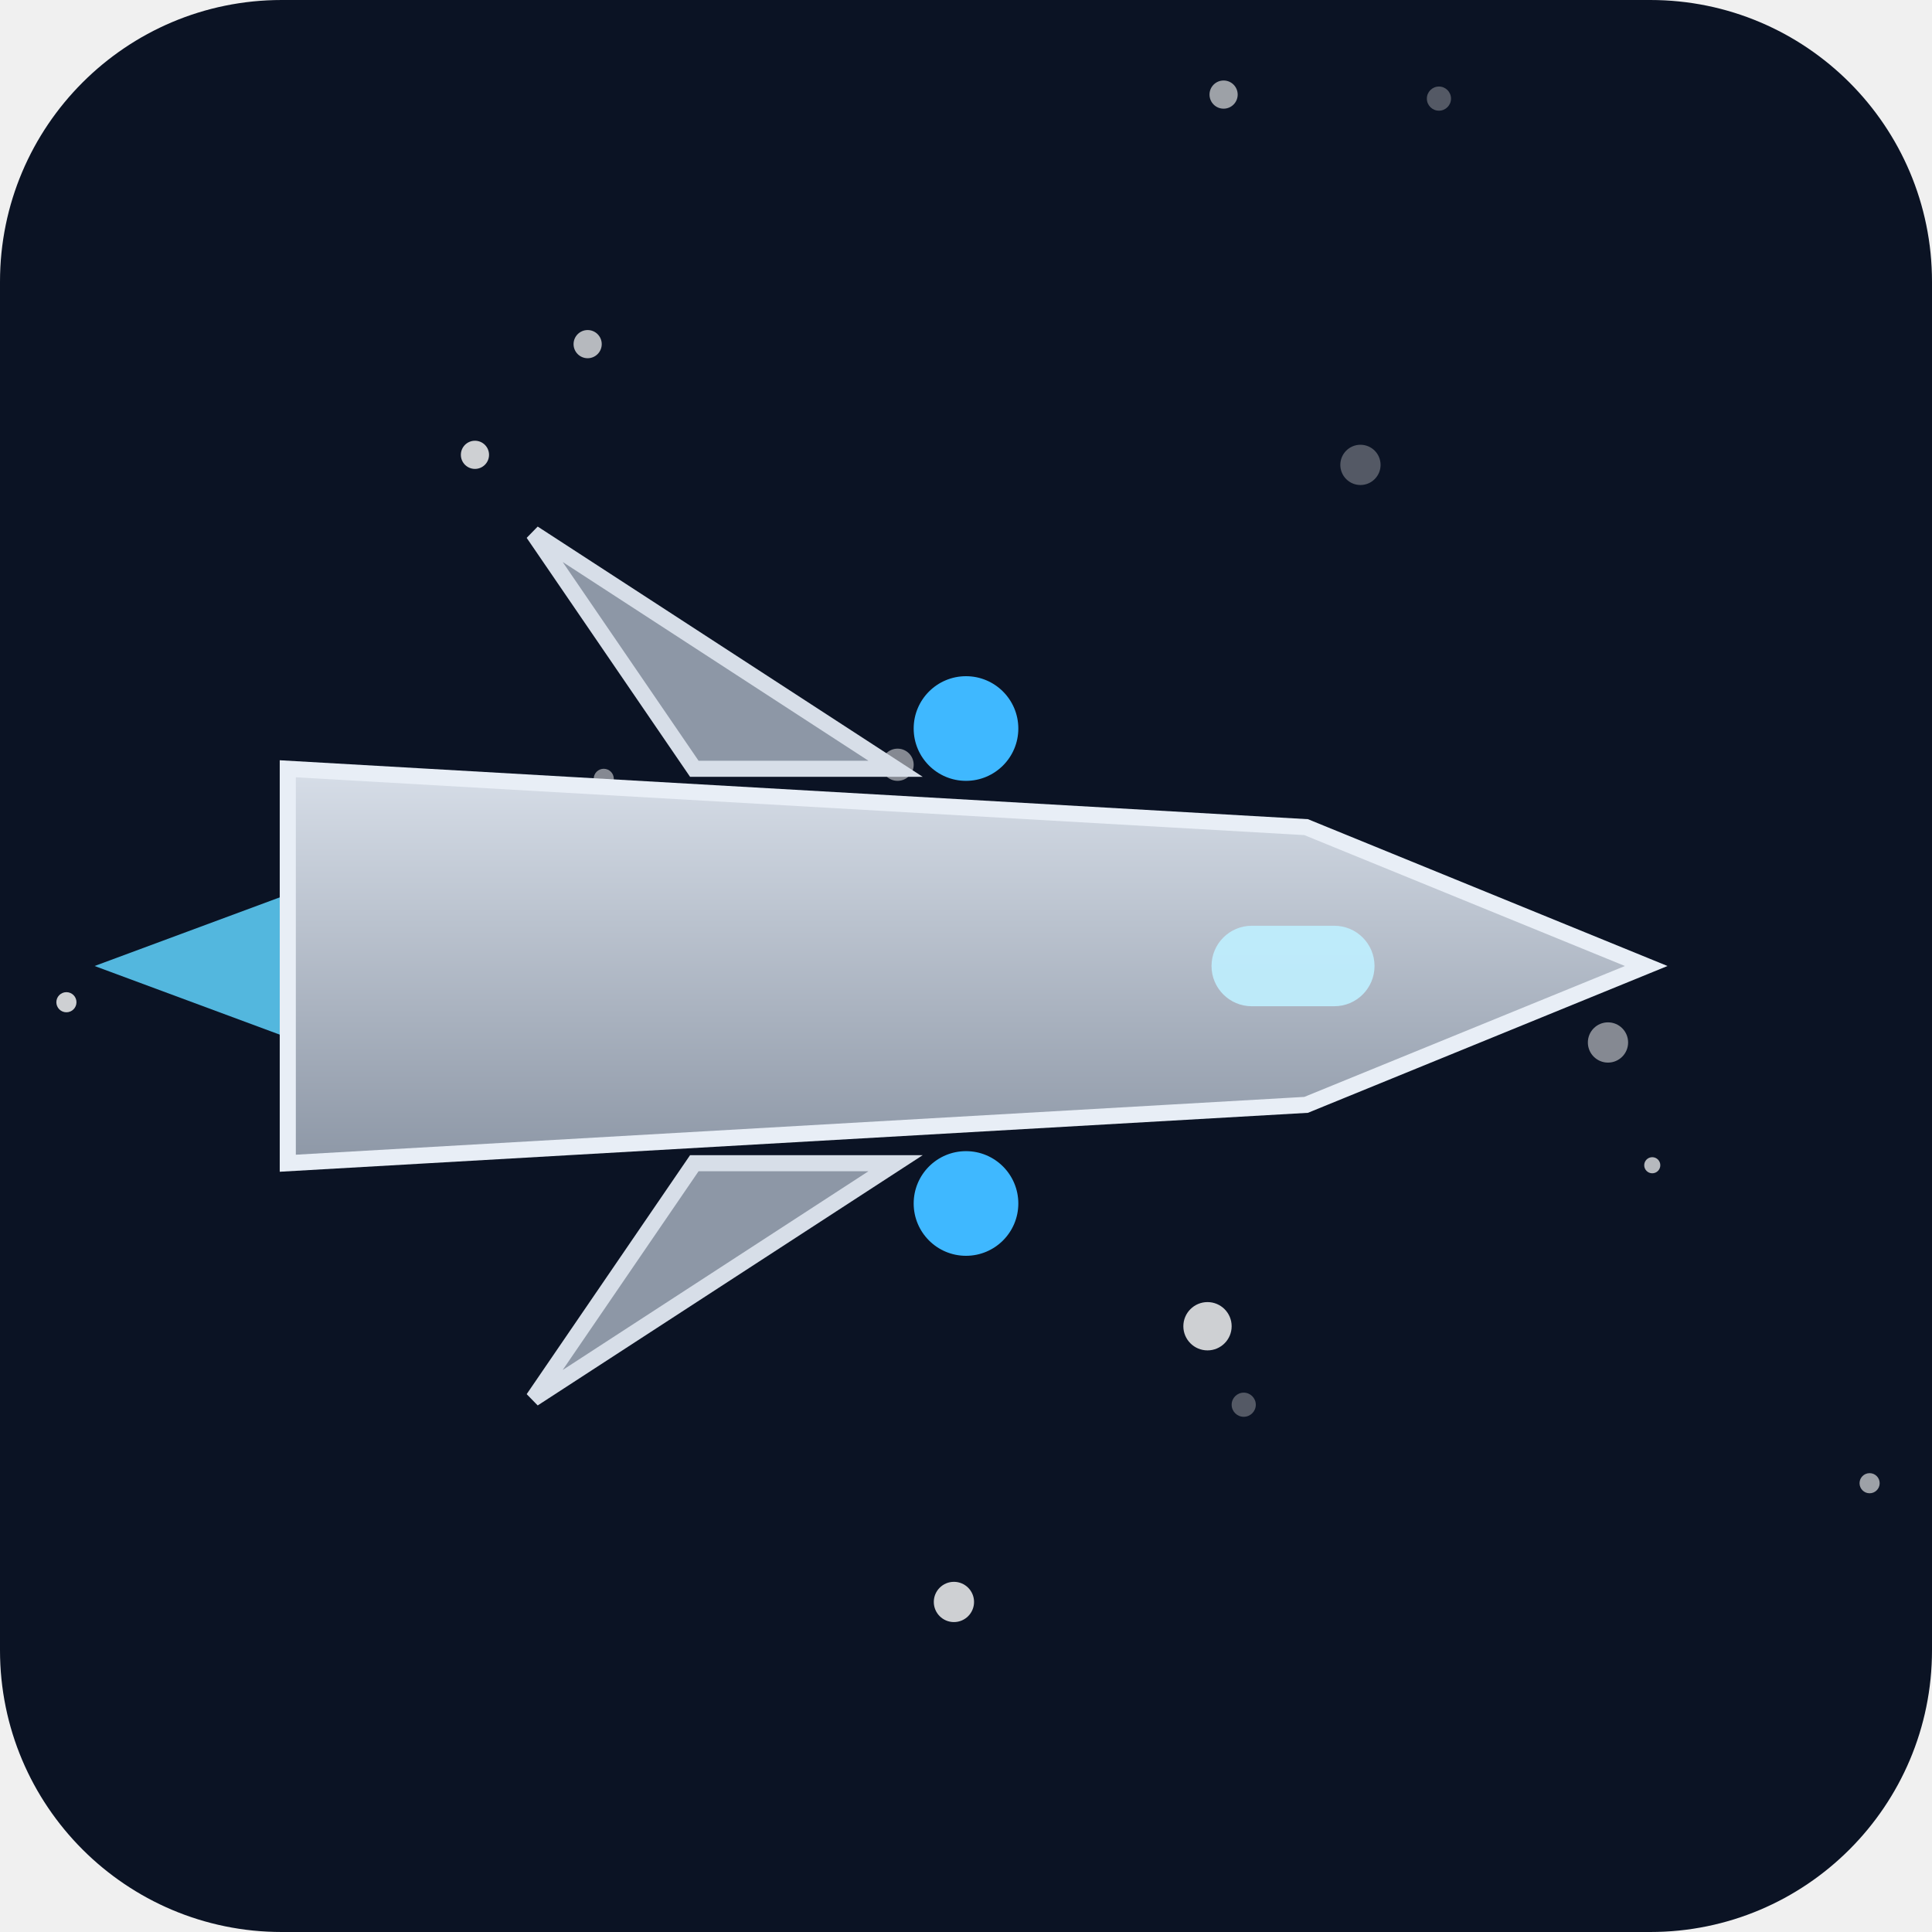
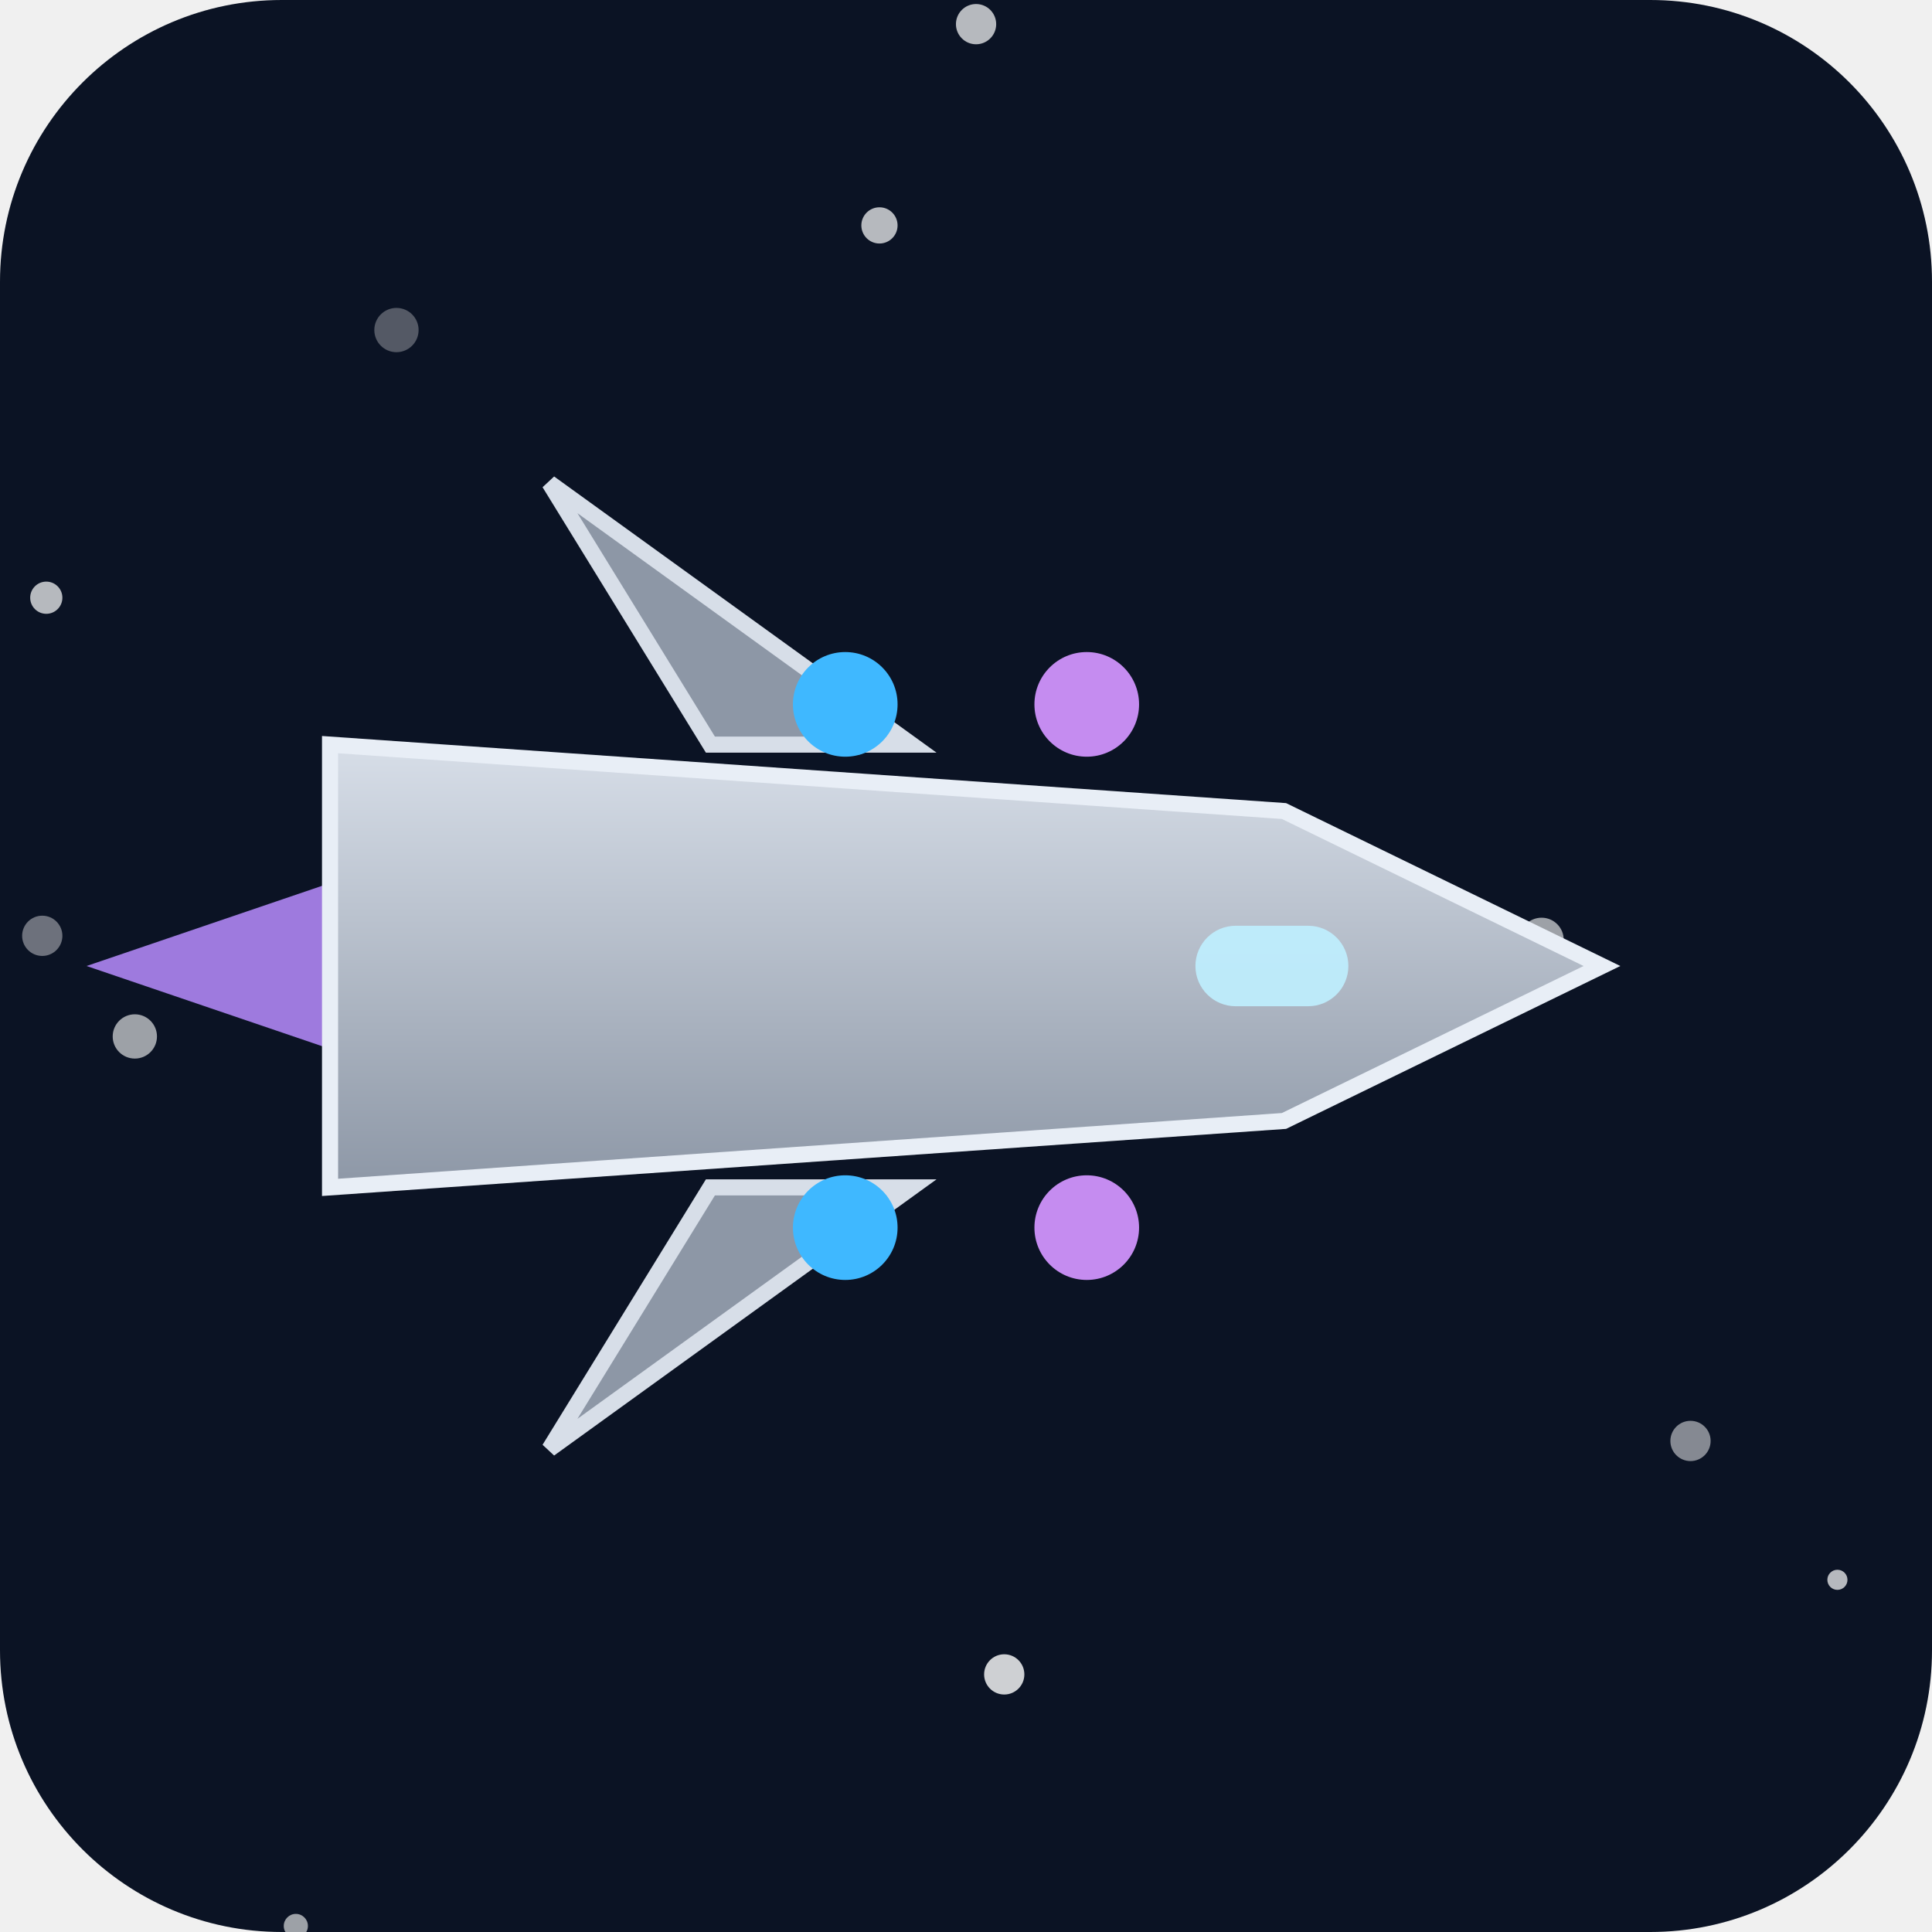
<svg xmlns="http://www.w3.org/2000/svg" width="96" height="96" viewBox="0 0 96 96">
  <defs>
    <linearGradient id="r" x1="0" y1="0" x2="0" y2="1">
      <stop offset="0" stop-color="#d7dee8" />
      <stop offset="1" stop-color="#8d97a6" />
    </linearGradient>
  </defs>
  <rect width="96" height="96" rx="14" fill="#0b1324" />
-   <circle cx="61.8" cy="69.8" r="0.6" fill="#fff" opacity="0.3" />
-   <circle cx="29.2" cy="17.1" r="0.7" fill="#fff" opacity="0.7" />
-   <circle cx="82.1" cy="57.9" r="0.4" fill="#fff" opacity="0.7" />
-   <circle cx="3.3" cy="49.8" r="0.5" fill="#fff" opacity="0.8" />
-   <circle cx="92.9" cy="73.7" r="0.5" fill="#fff" opacity="0.6" />
-   <circle cx="79.9" cy="51.8" r="1" fill="#fff" opacity="0.5" />
-   <circle cx="67.6" cy="23.1" r="1" fill="#fff" opacity="0.3" />
-   <circle cx="47.4" cy="79.6" r="1" fill="#fff" opacity="0.8" />
-   <circle cx="60" cy="65.9" r="1.2" fill="#fff" opacity="0.8" />
-   <circle cx="71.5" cy="4.9" r="0.6" fill="#fff" opacity="0.3" />
-   <circle cx="23.6" cy="22.6" r="0.7" fill="#fff" opacity="0.8" />
-   <circle cx="60.8" cy="4.7" r="0.7" fill="#fff" opacity="0.6" />
-   <circle cx="44.6" cy="38" r="0.8" fill="#fff" opacity="0.5" />
-   <circle cx="30" cy="38.7" r="0.5" fill="#fff" opacity="0.5" />
-   <path d="M16.3 43.7L4.7 48L16.3 52.3z" fill="#5fd3ff" opacity="0.85" />
-   <path d="M34.5 38.2L26.5 26.5L44.5 38.2zM34.5 57.8L26.5 69.5L44.5 57.8z" fill="#8d97a6" stroke="#d7dee8" stroke-width="0.8" />
-   <path d="M14.3 38.2L64.9 41.1L81.8 48L64.9 54.9L14.3 57.8z" fill="url(#r)" stroke="#e8eef6" stroke-width="0.8" />
-   <rect x="60.2" y="46" width="8.1" height="4" rx="2" fill="#bfefff" opacity="0.9" />
-   <circle cx="48" cy="36.2" r="2.6" fill="#3fb8ff" />
-   <circle cx="48" cy="59.8" r="2.6" fill="#3fb8ff" />
+   <circle cx="48.5" cy="1.2" r="1" fill="#fff" opacity="0.7" />
+   <circle cx="14.7" cy="95.7" r="0.6" fill="#fff" opacity="0.6" />
+   <circle cx="76.6" cy="46.7" r="1.1" fill="#fff" opacity="0.6" />
+   <circle cx="84" cy="71.6" r="1" fill="#fff" opacity="0.5" />
+   <circle cx="6.7" cy="51.5" r="1.1" fill="#fff" opacity="0.6" />
+   <circle cx="42.6" cy="36.9" r="0.6" fill="#fff" opacity="0.6" />
+   <circle cx="34.7" cy="48.7" r="0.9" fill="#fff" opacity="0.3" />
+   <circle cx="19.7" cy="16.4" r="1.1" fill="#fff" opacity="0.3" />
+   <circle cx="43.7" cy="11.2" r="0.9" fill="#fff" opacity="0.7" />
+   <circle cx="2.3" cy="29.7" r="0.8" fill="#fff" opacity="0.7" />
+   <circle cx="91.3" cy="78.5" r="0.5" fill="#fff" opacity="0.7" />
+   <circle cx="51" cy="52" r="1.1" fill="#fff" opacity="0.5" />
+   <circle cx="2.1" cy="46.5" r="1" fill="#fff" opacity="0.4" />
+   <circle cx="49.9" cy="83.2" r="1" fill="#fff" opacity="0.8" />
+   <path d="M18.4 43.2L4.3 48L18.4 52.8z" fill="#b78cff" opacity="0.85" />
+   <path d="M35.3 37L27.3 24L45.3 37zM35.3 59L27.3 72L45.3 59z" fill="#8d97a6" stroke="#d7dee8" stroke-width="0.8" />
+   <path d="M16.4 37L63.8 40.3L79.6 48L63.8 55.7L16.4 59z" fill="url(#r)" stroke="#e8eef6" stroke-width="0.8" />
+   <rect x="59.4" y="46" width="7.6" height="4" rx="2" fill="#bfefff" opacity="0.9" />
+   <circle cx="42" cy="35" r="2.6" fill="#3fb8ff" />
+   <circle cx="42" cy="61" r="2.6" fill="#3fb8ff" />
+   <circle cx="54" cy="35" r="2.6" fill="#c58cf0" />
+   <circle cx="54" cy="61" r="2.6" fill="#c58cf0" />
</svg>
